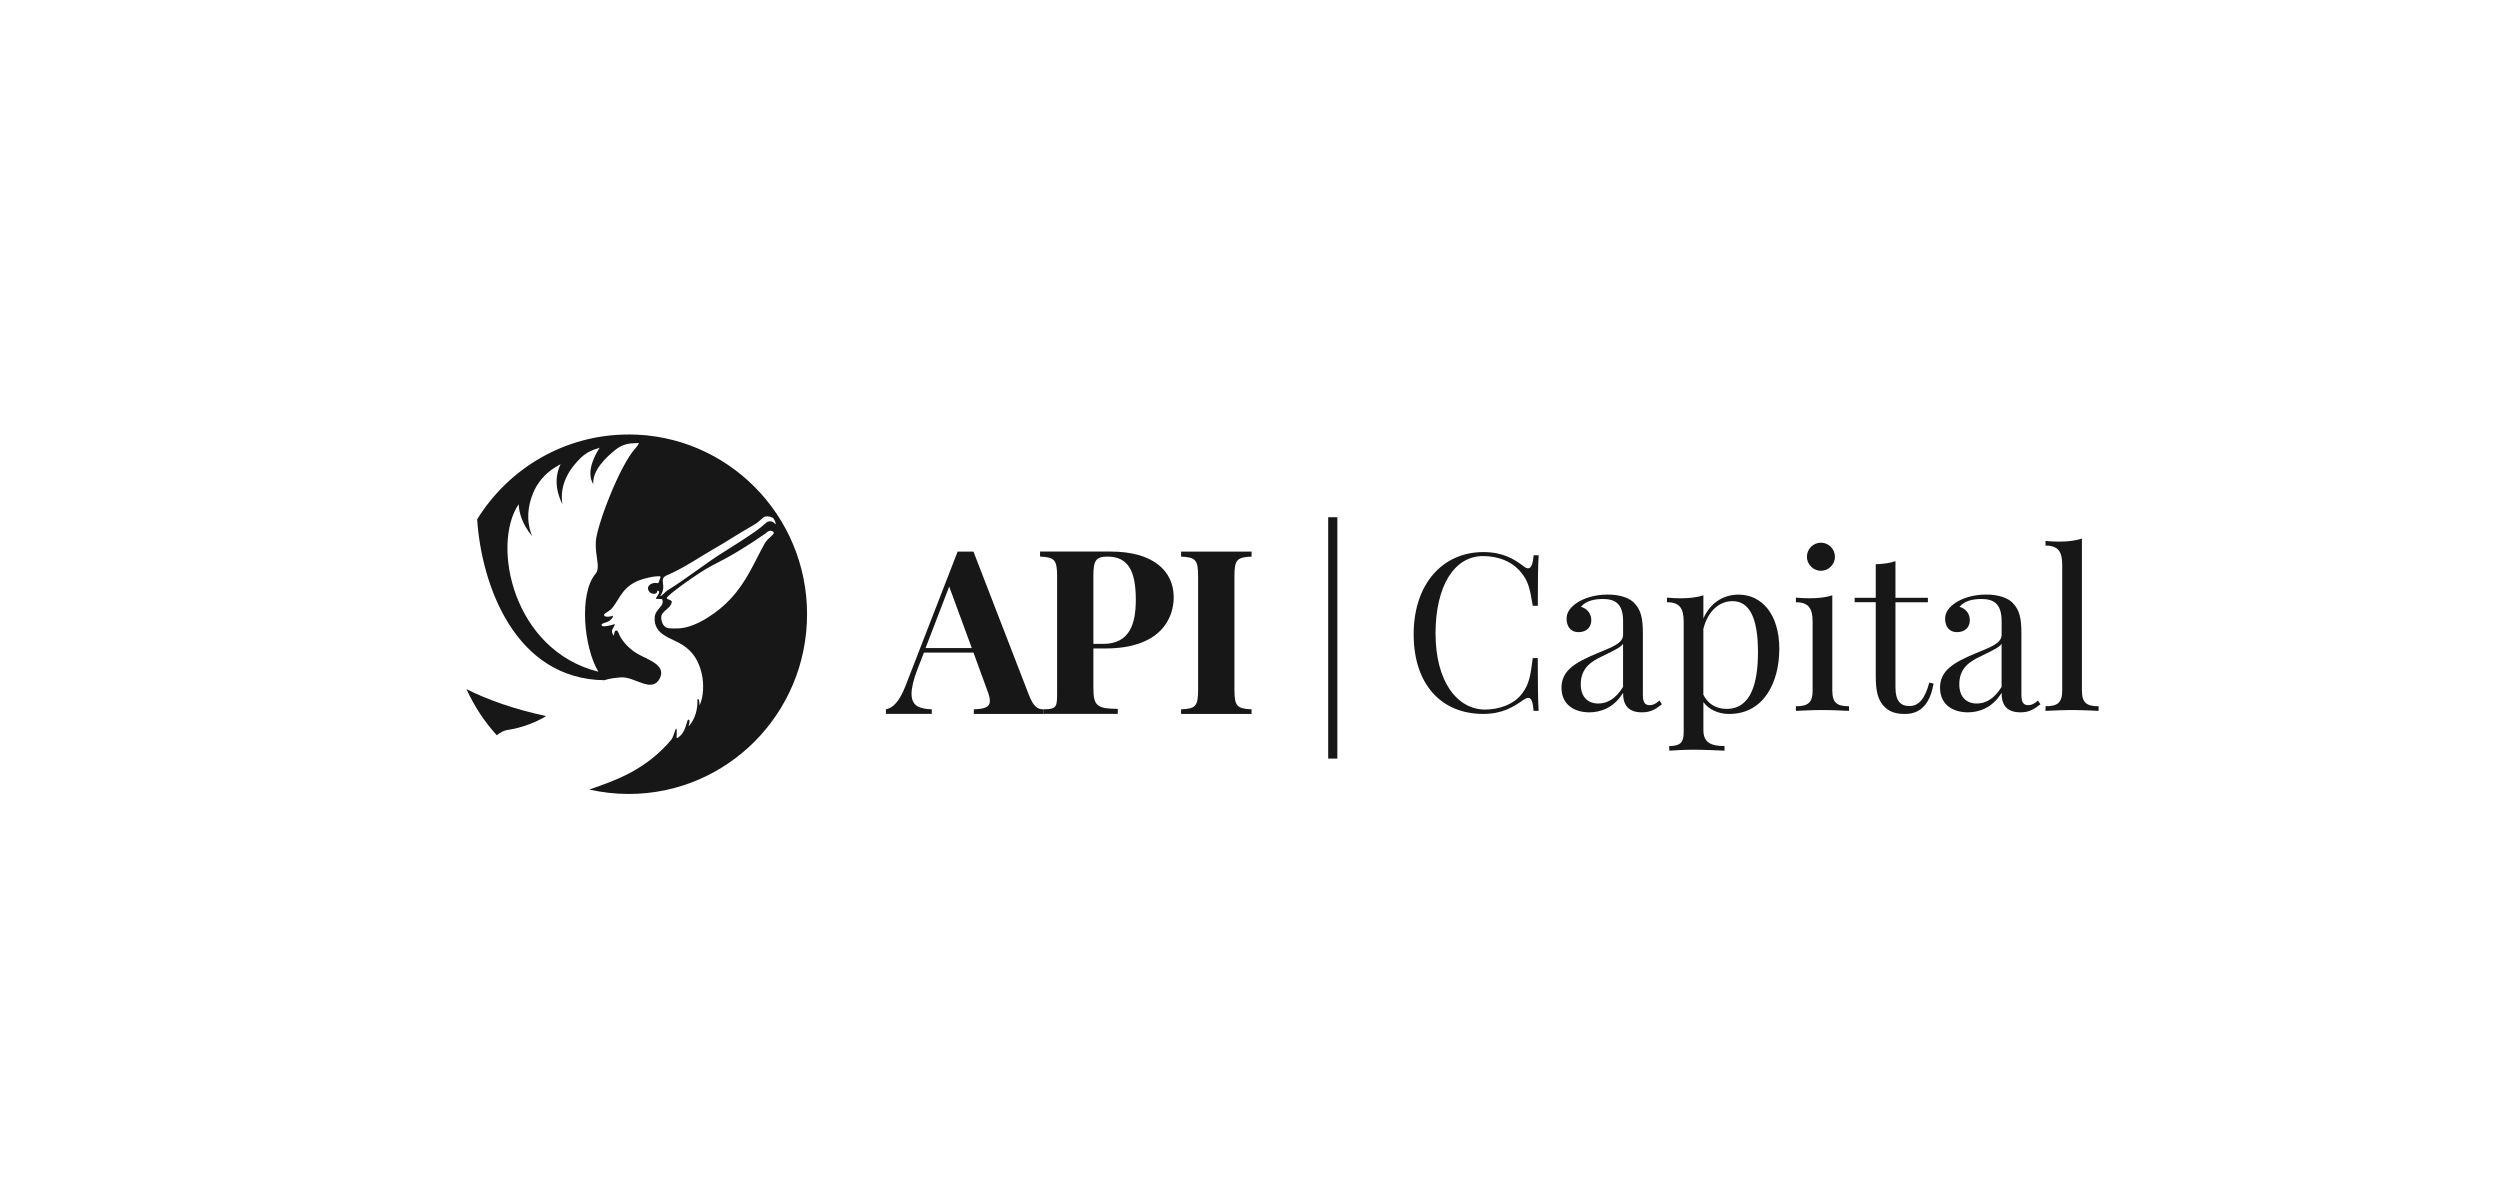
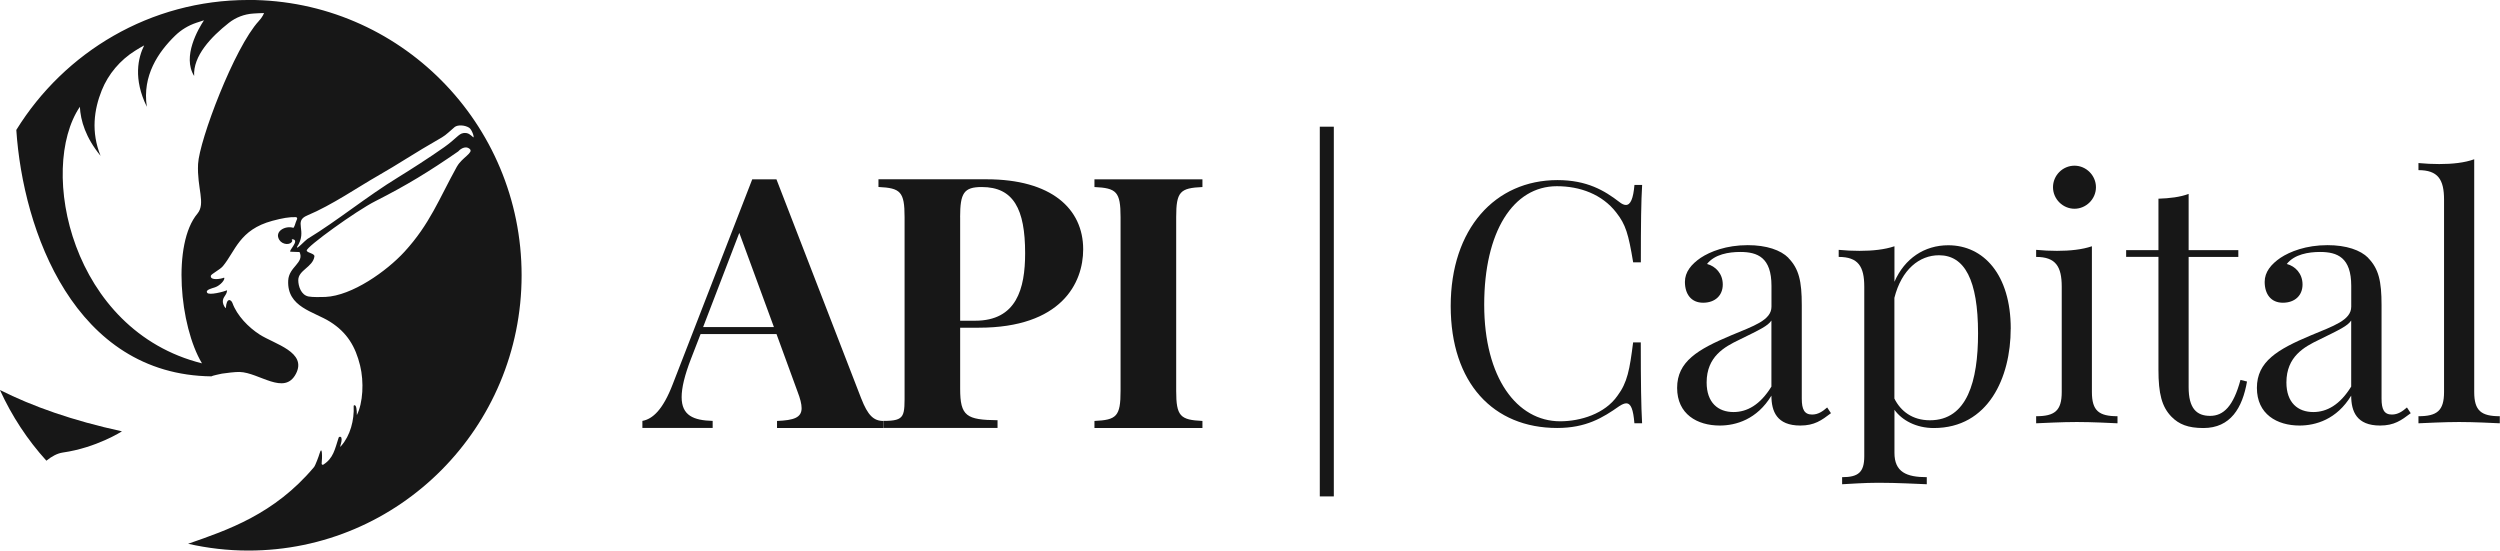
- <svg xmlns="http://www.w3.org/2000/svg" width="1000pt" height="473pt" viewBox="0 0 1000 473">
+ <svg xmlns="http://www.w3.org/2000/svg" width="652.9pt" height="143.8pt" viewBox="186.6 173.8 652.9 143.8">
  <path fill-rule="nonzero" fill="#171717" fill-opacity="1" d="M 198.703 294.121 C 200.113 292.98 201.559 292.195 203.004 291.984 C 211.832 290.719 218.453 286.445 218.453 286.445 C 205.547 283.648 195.074 279.926 186.586 275.652 C 189.676 282.438 193.766 288.66 198.703 294.105 Z M 198.703 294.121 " />
  <path fill-rule="nonzero" fill="#171717" fill-opacity="1" d="M 411.531 277.887 C 413.23 282.262 414.762 283.734 417.281 283.734 L 417.281 285.57 L 389.527 285.57 L 389.527 283.734 C 393.891 283.559 395.949 282.887 395.949 280.387 C 395.949 279.312 395.586 277.887 394.875 276.051 L 389.391 261.043 L 369.566 261.043 L 367.109 267.379 C 365.375 271.84 364.617 275.102 364.617 277.512 C 364.617 282.336 367.734 283.586 372.719 283.723 L 372.719 285.559 L 354.367 285.559 L 354.367 283.723 C 357.035 283.234 359.715 280.859 362.297 274.125 L 383.055 220.633 L 389.379 220.633 L 411.52 277.875 Z M 379.676 234.613 L 370.227 259.219 L 388.715 259.219 Z M 379.676 234.613 " />
  <path fill-rule="nonzero" fill="#171717" fill-opacity="1" d="M 437.355 275.34 C 437.355 282.484 439 283.461 447.117 283.547 L 447.117 285.559 L 417.293 285.559 L 417.293 283.723 C 423.129 283.723 422.84 282.523 422.84 275.863 L 422.84 230.492 C 422.84 223.844 421.77 222.906 416.02 222.633 L 416.02 220.621 L 444.223 220.621 C 461.191 220.621 469.484 228.305 469.484 238.926 C 469.484 247.773 463.738 259.383 442.215 259.383 L 437.355 259.383 Z M 437.355 230.504 L 437.355 257.559 L 441.27 257.559 C 452.055 257.559 454.324 249.246 454.324 239.926 C 454.324 228.402 451.293 222.645 443.004 222.645 C 438.328 222.645 437.344 224.207 437.344 230.504 Z M 437.355 230.504 " />
  <path fill-rule="nonzero" fill="#171717" fill-opacity="1" d="M 500.629 222.645 C 494.793 222.906 493.773 223.844 493.773 230.504 L 493.773 275.875 C 493.773 282.523 494.844 283.461 500.629 283.734 L 500.629 285.57 L 472.426 285.57 L 472.426 283.734 C 478.223 283.473 479.246 282.535 479.246 275.875 L 479.246 230.504 C 479.246 223.855 478.176 222.918 472.426 222.645 L 472.426 220.633 L 500.629 220.633 Z M 500.629 222.645 " />
  <path fill-rule="nonzero" fill="#171717" fill-opacity="1" d="M 531.277 206.887 L 534.941 206.887 L 534.941 303.441 L 531.277 303.441 Z M 531.277 206.887 " />
  <path fill-rule="nonzero" fill="#171717" fill-opacity="1" d="M 609.512 226.555 C 610.16 227.066 610.711 227.328 611.223 227.328 C 612.418 227.328 613.152 225.691 613.453 222.094 L 615.461 222.094 C 615.199 226.391 615.125 232.09 615.125 242.312 L 613.117 242.312 C 611.871 234.84 611.184 232.477 608.703 229.305 C 605.023 224.543 599.238 222.43 593.191 222.43 C 581.758 222.43 574.215 234.328 574.215 253.383 C 574.215 272.438 582.746 283.824 594.055 283.824 C 599.328 283.824 605.746 281.887 609.039 277.125 C 611.609 273.688 612.207 270.34 613.105 263.219 L 615.109 263.219 C 615.109 273.863 615.199 279.875 615.449 284.336 L 613.441 284.336 C 613.141 280.723 612.543 279.137 611.297 279.137 C 610.824 279.137 610.223 279.398 609.5 279.863 C 605.176 282.91 600.809 285.57 593.266 285.57 C 576.609 285.57 565.465 273.852 565.465 253.719 C 565.465 233.59 577.035 220.832 593.355 220.832 C 601.059 220.832 605.648 223.582 609.5 226.543 Z M 609.512 226.555 " />
  <path fill-rule="nonzero" fill="#171717" fill-opacity="1" d="M 653.637 241.148 C 656.418 243.984 657.152 247.246 657.152 253.469 L 657.152 277.898 C 657.152 280.734 657.84 282.062 659.848 282.062 C 661.43 282.062 662.59 281.25 663.785 280.211 L 664.773 281.711 C 662.328 283.559 660.484 284.934 656.766 284.934 C 650.645 284.934 649.223 281.25 649.223 277.125 C 645.457 283.348 639.934 284.934 635.734 284.934 C 629.859 284.934 624.598 281.973 624.598 275.102 C 624.598 268.227 629.949 265.055 638.738 261.367 C 644.609 258.918 649.238 257.418 649.238 253.895 L 649.238 248.449 C 649.238 241.062 645.633 239.602 641.094 239.602 C 638.09 239.602 634.41 240.199 632.406 242.738 C 634.586 243.301 636.52 245.223 636.52 248.098 C 636.52 250.973 634.512 252.859 631.383 252.859 C 628.254 252.859 626.633 250.586 626.633 247.41 C 626.633 244.836 628.301 242.812 630.746 241.137 C 633.227 239.5 637.43 237.824 643.039 237.824 C 647.965 237.824 651.656 239.113 653.664 241.137 Z M 649.223 257.508 C 648.277 258.918 646.355 259.82 640.832 262.531 C 636.98 264.379 632.305 266.902 632.305 273.688 C 632.305 278.973 635.309 281.41 639.324 281.41 C 642.84 281.41 646.27 279.562 649.223 274.762 Z M 649.223 257.508 " />
  <path fill-rule="nonzero" fill="#171717" fill-opacity="1" d="M 711.715 259.656 C 711.715 272.363 705.891 285.586 691.629 285.586 C 687.039 285.586 683.324 283.574 681.355 280.824 L 681.355 292.07 C 681.355 297.094 684.52 298.418 689.797 298.418 L 689.797 300.266 C 687.227 300.18 682.25 299.879 677.152 299.879 C 673.473 299.879 669.523 300.18 667.688 300.266 L 667.688 298.418 C 671.891 298.418 673.473 297.168 673.473 292.969 L 673.473 248.672 C 673.473 243.387 671.891 240.898 666.793 240.898 L 666.793 239.051 C 668.637 239.227 670.469 239.312 672.227 239.312 C 675.656 239.312 678.824 238.977 681.355 238.113 L 681.355 247.387 C 684.012 241.289 689.195 237.852 695.406 237.852 C 704.621 237.852 711.727 245.5 711.727 259.656 Z M 703.188 260.855 C 703.188 246.898 699.668 240.461 692.988 240.461 C 687.887 240.461 683.223 244.148 681.34 251.582 L 681.34 277.898 C 682.977 281.16 686.004 283.559 690.629 283.559 C 700.355 283.559 703.188 273.34 703.188 260.855 Z M 703.188 260.855 " />
  <path fill-rule="nonzero" fill="#171717" fill-opacity="1" d="M 732.922 276.188 C 732.922 281.086 734.766 282.5 739.605 282.5 L 739.605 284.348 C 737.598 284.262 733.008 284.012 728.98 284.012 C 724.953 284.012 720.367 284.273 718.359 284.348 L 718.359 282.5 C 723.195 282.5 725.043 281.086 725.043 276.188 L 725.043 248.672 C 725.043 243.387 723.457 240.898 718.359 240.898 L 718.359 239.051 C 720.203 239.227 722.039 239.312 723.797 239.312 C 727.223 239.312 730.391 238.977 732.922 238.113 Z M 733.98 222.695 C 733.98 225.781 731.414 228.316 728.371 228.316 C 725.328 228.316 722.762 225.781 722.762 222.695 C 722.762 219.605 725.293 217.07 728.371 217.07 C 731.449 217.07 733.98 219.645 733.98 222.695 Z M 733.98 222.695 " />
  <path fill-rule="nonzero" fill="#171717" fill-opacity="1" d="M 771.16 239.137 L 771.16 240.898 L 758.184 240.898 L 758.184 274.938 C 758.184 280.473 760.277 282.41 763.793 282.41 C 767.309 282.41 769.879 279.875 771.723 273.016 L 773.43 273.438 C 772.234 280.312 769.141 285.586 762.035 285.586 C 758.008 285.586 755.652 284.598 753.73 282.66 C 751.164 280.035 750.301 276.613 750.301 270.34 L 750.301 240.887 L 741.863 240.887 L 741.863 239.125 L 750.301 239.125 L 750.301 225.691 C 753.172 225.605 756 225.27 758.184 224.441 L 758.184 239.125 L 771.16 239.125 Z M 771.16 239.137 " />
  <path fill-rule="nonzero" fill="#171717" fill-opacity="1" d="M 805.051 241.148 C 807.828 243.984 808.566 247.246 808.566 253.469 L 808.566 277.898 C 808.566 280.734 809.25 282.062 811.258 282.062 C 812.844 282.062 814 281.25 815.199 280.211 L 816.184 281.711 C 813.738 283.559 811.895 284.934 808.18 284.934 C 802.059 284.934 800.637 281.25 800.637 277.125 C 796.871 283.348 791.348 284.934 787.145 284.934 C 781.273 284.934 776.012 281.973 776.012 275.102 C 776.012 268.227 781.359 265.055 790.148 261.367 C 796.023 258.918 800.648 257.418 800.648 253.895 L 800.648 248.449 C 800.648 241.062 797.047 239.602 792.508 239.602 C 789.504 239.602 785.824 240.199 783.816 242.738 C 786 243.301 787.93 245.223 787.93 248.098 C 787.93 250.973 785.922 252.859 782.793 252.859 C 779.664 252.859 778.043 250.586 778.043 247.41 C 778.043 244.836 779.715 242.812 782.16 241.137 C 784.641 239.5 788.84 237.824 794.453 237.824 C 799.375 237.824 803.066 239.113 805.074 241.137 Z M 800.637 257.508 C 799.688 258.918 797.77 259.82 792.246 262.531 C 788.391 264.379 783.719 266.902 783.719 273.688 C 783.719 278.973 786.723 281.41 790.738 281.41 C 794.254 281.41 797.68 279.562 800.637 274.762 Z M 800.637 257.508 " />
  <path fill-rule="nonzero" fill="#171717" fill-opacity="1" d="M 832.766 276.188 C 832.766 281.086 834.613 282.5 839.449 282.5 L 839.449 284.348 C 837.441 284.262 832.852 284.012 828.828 284.012 C 824.801 284.012 820.211 284.273 818.203 284.348 L 818.203 282.5 C 823.039 282.5 824.887 281.086 824.887 276.188 L 824.887 225.953 C 824.887 220.668 823.305 218.234 818.203 218.234 L 818.203 216.383 C 820.047 216.559 821.883 216.645 823.641 216.645 C 827.066 216.645 830.234 216.309 832.766 215.395 Z M 832.766 276.188 " />
  <path fill-rule="nonzero" fill="#171717" fill-opacity="1" d="M 251.457 173.797 C 225.871 173.797 203.453 187.367 190.859 207.734 C 192.605 234.066 206.023 271.715 241.895 272.09 C 241.895 272.062 241.918 272.039 241.93 272.027 C 242.031 271.938 244.211 271.426 244.562 271.379 C 245.719 271.203 248.062 270.914 249.16 270.941 C 254.285 271.078 260.855 277.188 263.875 271.438 C 266.867 265.754 258.352 263.691 254.41 261.168 C 251.469 259.281 248.488 256.207 247.316 252.957 C 246.98 252.02 245.746 251.383 245.582 254.297 C 244.945 253.746 244.809 252.859 244.797 252.633 C 244.723 251.309 245.844 250.945 245.906 249.609 C 245.16 249.945 241.195 251.008 240.707 250.258 C 240.184 249.473 241.953 249.109 242.754 248.836 C 244.176 248.359 245.508 246.723 245.121 246.309 C 244.359 246.648 241.469 247.148 241.656 245.836 C 241.719 245.359 244.023 244.262 244.809 243.312 C 248.102 239.352 249.086 233.801 257.738 231.465 C 260.383 230.754 262.164 230.453 263.859 230.504 C 264.109 230.504 264.273 230.766 264.184 230.992 L 263.848 231.84 C 263.785 232.066 263.398 233.363 263.176 233.289 C 261.129 232.652 258.164 234.215 259.547 236.453 C 260.332 237.715 262.465 237.949 262.949 236.703 C 262.613 236.328 262.891 236.238 263.188 236.312 C 264.82 236.703 261.828 239.375 262.465 239.539 L 264.832 239.625 C 266.145 242.461 262.039 243.449 261.867 247.059 C 261.516 254.07 268.574 255.133 272.863 257.867 C 277.254 260.656 279.434 264.305 280.645 269.266 C 281.691 273.551 281.402 279 279.797 282.199 C 279.797 282.199 279.82 280.375 279.484 279.824 C 279.285 279.5 278.949 279.625 278.961 279.824 C 279.148 283.523 278.074 287.559 275.707 290.246 C 274.945 291.145 276.094 289.184 275.754 288.121 C 275.645 287.77 275.145 287.77 275.031 288.121 C 274.035 291.156 273.699 293.434 271.043 295.145 C 270.844 295.27 270.582 295.105 270.605 294.883 C 270.781 293.32 270.781 289.781 270.031 292.309 C 269.91 292.809 268.949 295.395 268.613 295.781 C 258.25 308.125 245.996 312.238 235.723 315.812 C 240.797 316.961 246.059 317.586 251.469 317.586 C 290.879 317.586 322.824 285.398 322.824 245.688 C 322.824 205.973 290.879 173.785 251.469 173.785 Z M 254.211 179.27 C 247.801 186.195 238.637 210.484 238.328 216.633 C 238.016 222.957 240.371 226.906 238.164 229.59 C 231.555 237.449 233.477 258.906 239.348 268.691 C 205.137 260.156 196.473 217.969 207.457 201.688 C 207.645 205.301 208.965 209.746 212.867 214.496 C 210.336 208.273 211.16 202.402 213.168 197.402 C 214.898 193.105 217.98 189.492 221.895 187.043 C 222.641 186.566 223.426 186.105 224.25 185.656 C 222.668 188.844 221.344 194.352 224.949 201.688 C 223.703 193.539 227.965 187.367 232.344 183.105 C 233.914 181.582 235.797 180.445 237.879 179.746 C 238.527 179.535 239.188 179.309 239.871 179.098 C 238.438 181.258 234.113 188.566 237.305 193.641 C 236.98 188.43 241.719 183.434 246.367 179.77 C 248.203 178.332 250.422 177.484 252.754 177.336 C 253.762 177.273 254.574 177.223 255.559 177.211 C 255.207 178.121 254.559 178.883 254.211 179.258 Z M 305.953 217.258 C 301.227 225.793 298.871 232.305 292.238 239.539 C 287.562 244.637 278.562 251.02 271.59 251.348 C 270.445 251.395 268.211 251.434 267.18 251.234 C 265.234 250.859 264.496 248.547 264.496 246.973 C 264.496 244.336 268.301 243.562 268.711 240.789 C 268.836 239.961 266.805 239.875 266.703 239.238 C 266.543 238.289 279.66 228.84 284.609 226.344 C 292.863 222.156 298.66 218.609 306.277 213.336 C 306.477 213.07 308 211.609 309.27 212.695 C 310.379 213.648 307.25 214.957 305.953 217.281 Z M 307.535 208.574 C 306.426 208.734 305.629 210.098 302.648 212.211 C 298.973 214.82 293.359 218.406 290.656 220.059 C 282.312 225.156 274.906 231.316 266.867 236.215 C 266.355 236.527 263.875 239.215 264.184 238.262 C 267.027 234.004 263.09 231.629 266.867 230.055 C 273.227 227.406 280.281 222.555 285.156 219.781 C 290.867 216.531 294.297 214.098 302.027 209.672 C 303.148 209.035 304.371 207.762 305.328 206.988 C 306.117 206.348 307.973 206.438 309.109 207.148 C 309.832 207.598 310.527 209.672 310.219 209.672 C 309.434 209.035 308.945 208.359 307.535 208.562 Z M 307.535 208.574 " />
</svg>
